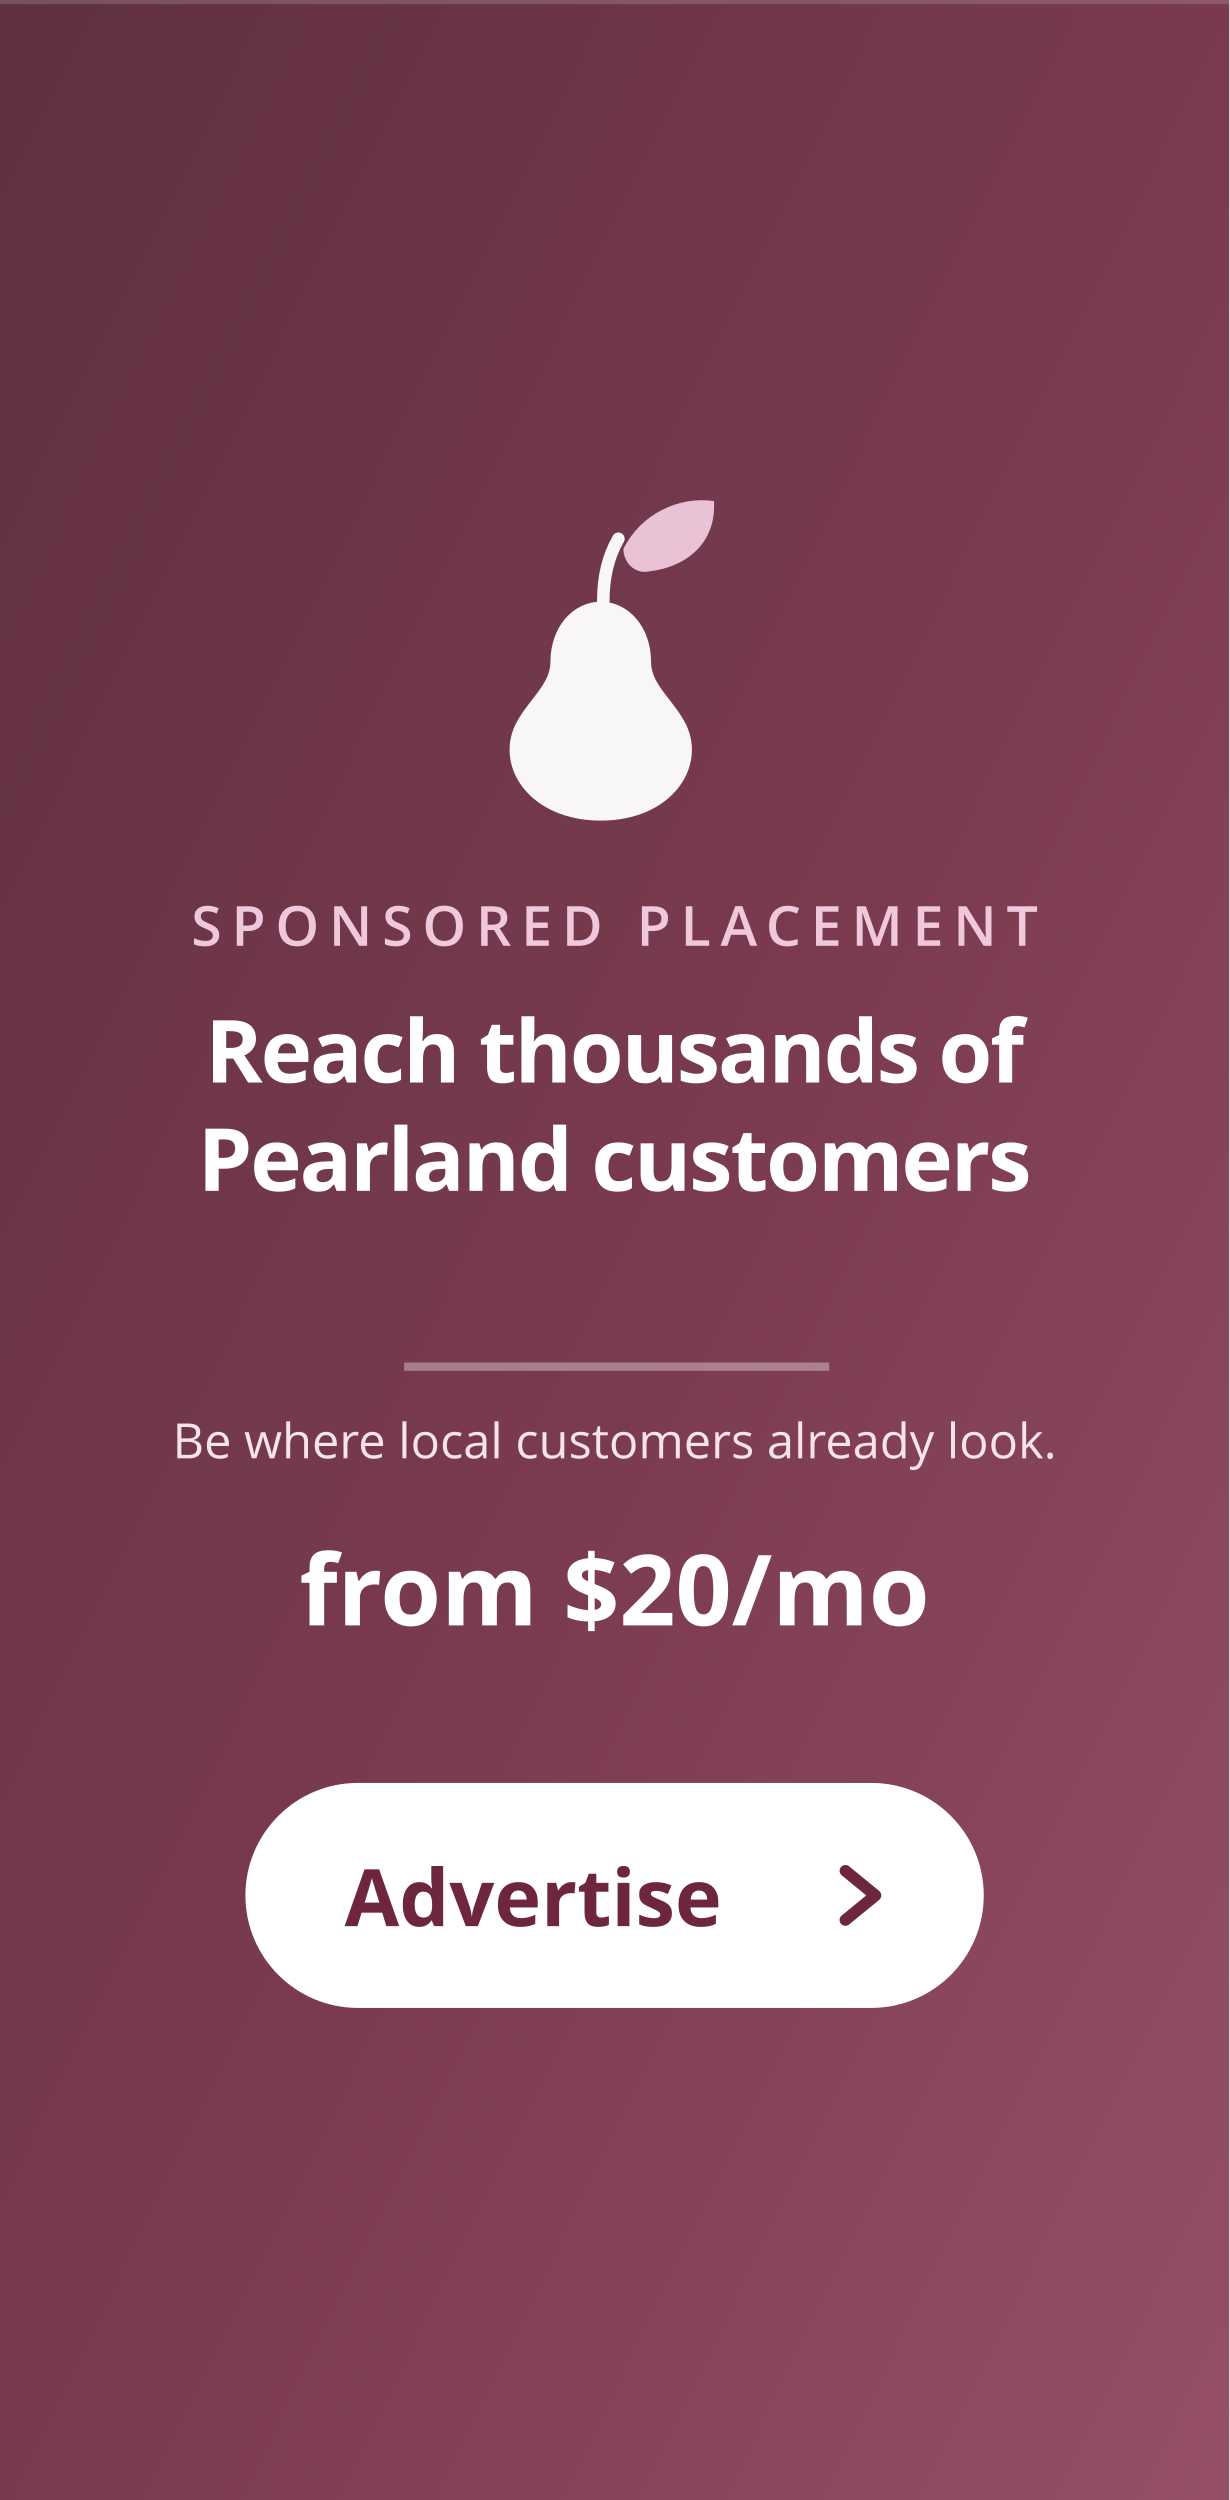
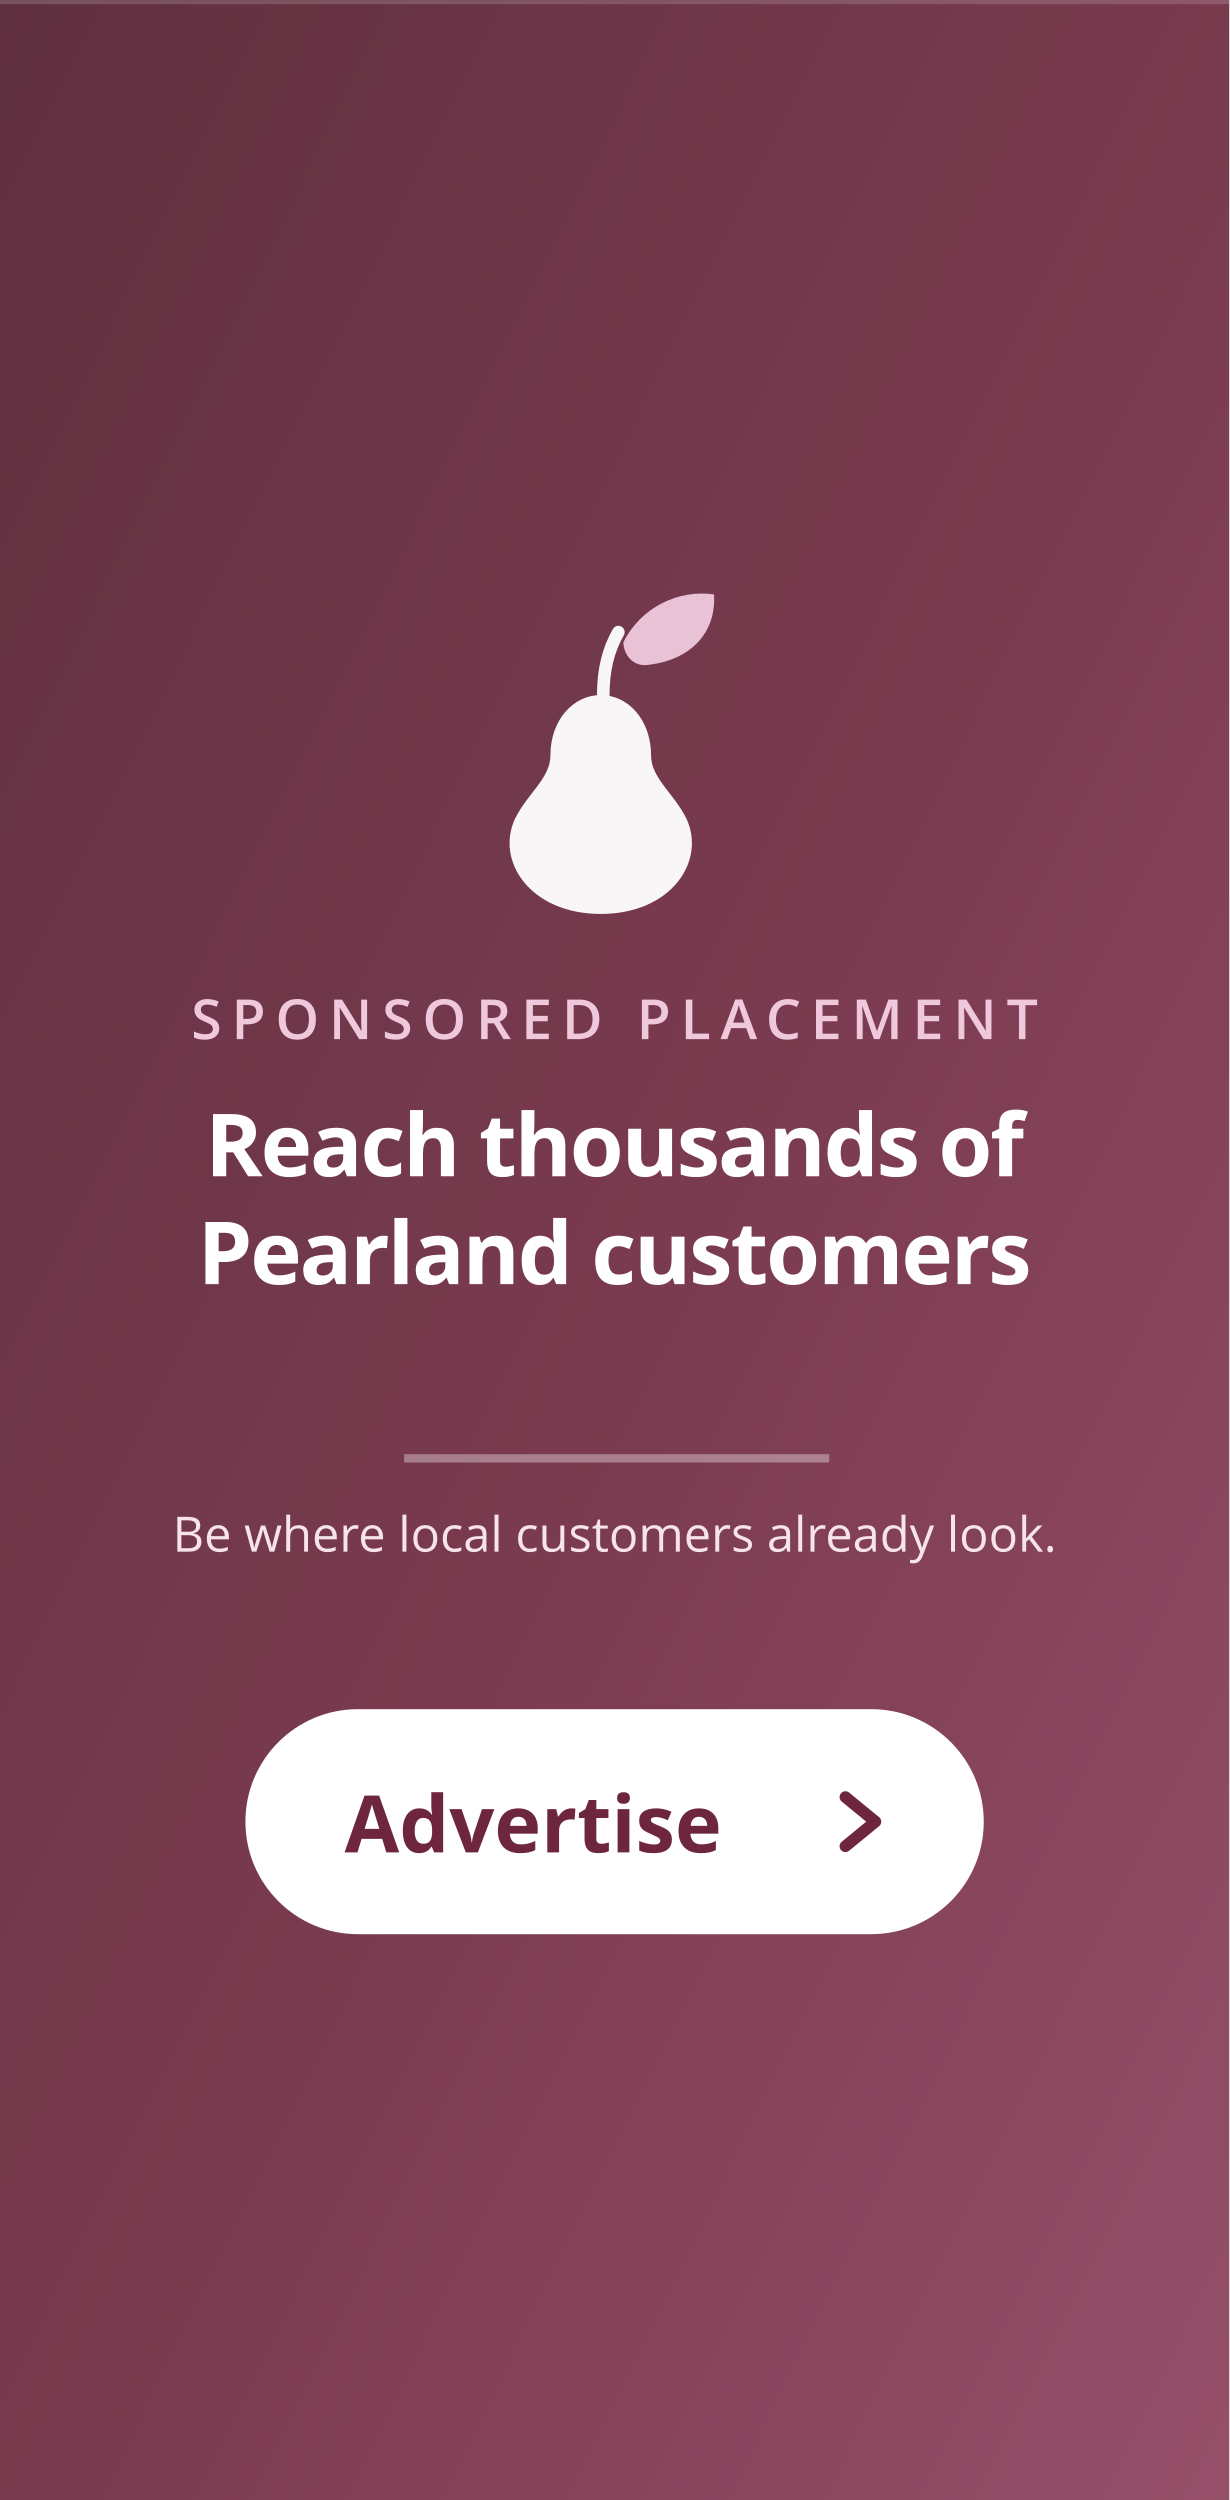
<svg xmlns="http://www.w3.org/2000/svg" viewBox="0 0 295 600" width="295" height="600" role="img" aria-label="Reach thousands of Pearland customers — advertise on Pearland411">
  <defs>
    <linearGradient id="gburgundy295x600" x1="0" y1="0" x2="1" y2="1">
      <stop offset="0" stop-color="#4E1A2B" />
      <stop offset="0.55" stop-color="#6D263D" />
      <stop offset="1" stop-color="#8A3D59" />
    </linearGradient>
  </defs>
  <rect width="295" height="600" fill="url(#gburgundy295x600)" />
  <g opacity="0.10" fill="#FFFFFF">
    <circle cx="266" cy="-72" r="510" />
    <circle cx="18" cy="630" r="372" />
  </g>
  <rect x="0" y="0" width="295" height="1" fill="#FFFFFF" opacity="0.16" />
-   <g transform="translate(147.5 158.6)">
+   <g transform="translate(147.5 181.0)">
    <g transform="scale(0.6039) translate(-5.5 16.5)">
      <g transform="scale(1.0)" opacity="0.95">
        <path d="M0-40c-11 0-20 10-20 24 0 9-9 15-14 25-8 17 6 38 34 38s42-21 34-38c-5-10-14-16-14-25 0-14-9-24-20-24z" fill="#FFFFFF" />
        <path d="M1-40c0-10 2-18 6-25" stroke="#FFFFFF" stroke-width="5" stroke-linecap="round" fill="none" />
        <path d="M9-61c7-14 22-21 36-19 1 15-9 26-26 28-6 1-10-4-10-9z" fill="#F0C8DC" />
      </g>
    </g>
  </g>
-   <text x="147.5" y="227.0" text-anchor="middle" font-family="'Open Sans',system-ui,-apple-system,'Segoe UI',Roboto,Arial,sans-serif" font-size="13.3" font-weight="600" fill="#F0C8DC" letter-spacing="2.36">SPONSORED PLACEMENT</text>
-   <text x="147.5" y="259.8" text-anchor="middle" font-family="'Poppins','Open Sans',system-ui,-apple-system,'Segoe UI',Roboto,Arial,sans-serif" font-size="20.9" font-weight="700" fill="#FFFFFF" letter-spacing="-0.50">Reach thousands of</text>
-   <text x="147.5" y="285.8" text-anchor="middle" font-family="'Poppins','Open Sans',system-ui,-apple-system,'Segoe UI',Roboto,Arial,sans-serif" font-size="20.9" font-weight="700" fill="#FFFFFF" letter-spacing="-0.50">Pearland customers</text>
-   <path d="M97 328h102" stroke="#FFFFFF" stroke-width="2" opacity="0.35" />
-   <text x="147.5" y="350.0" text-anchor="middle" font-family="'Open Sans',system-ui,-apple-system,'Segoe UI',Roboto,Arial,sans-serif" font-size="11.7" font-weight="400" fill="#F6E3EC">Be where local customers already look.</text>
-   <text x="147.5" y="390.1" text-anchor="middle" font-family="'Poppins','Open Sans',system-ui,-apple-system,'Segoe UI',Roboto,Arial,sans-serif" font-size="23.6" font-weight="700" fill="#FFFFFF">from $20/mo</text>
+   <text x="147.5" y="249.4" text-anchor="middle" font-family="'Open Sans',system-ui,-apple-system,'Segoe UI',Roboto,Arial,sans-serif" font-size="13.3" font-weight="600" fill="#F0C8DC" letter-spacing="2.36">SPONSORED PLACEMENT</text>
+   <text x="147.5" y="282.3" text-anchor="middle" font-family="'Poppins','Open Sans',system-ui,-apple-system,'Segoe UI',Roboto,Arial,sans-serif" font-size="20.9" font-weight="700" fill="#FFFFFF" letter-spacing="-0.50">Reach thousands of</text>
+   <text x="147.5" y="308.2" text-anchor="middle" font-family="'Poppins','Open Sans',system-ui,-apple-system,'Segoe UI',Roboto,Arial,sans-serif" font-size="20.9" font-weight="700" fill="#FFFFFF" letter-spacing="-0.50">Pearland customers</text>
+   <path d="M97 350h102" stroke="#FFFFFF" stroke-width="2" opacity="0.35" />
+   <text x="147.5" y="372.4" text-anchor="middle" font-family="'Open Sans',system-ui,-apple-system,'Segoe UI',Roboto,Arial,sans-serif" font-size="11.7" font-weight="400" fill="#F6E3EC">Be where local customers already look.</text>
  <g>
-     <rect x="58.9" y="427.9" width="177.2" height="54.0" rx="27.0" fill="#FFFFFF" />
-     <text x="82.7" y="454.9" dominant-baseline="central" font-family="'Poppins','Open Sans',system-ui,-apple-system,'Segoe UI',Roboto,Arial,sans-serif" font-size="19.0" font-weight="700" fill="#6D263D">Advertise</text>
-     <path d="M202.9 449.0L210.1 454.9L202.9 460.8" fill="none" stroke="#6D263D" stroke-width="2.8" stroke-linecap="round" stroke-linejoin="round" />
+     <rect x="58.9" y="410.2" width="177.2" height="54.0" rx="27.0" fill="#FFFFFF" />
+     <text x="82.7" y="437.2" dominant-baseline="central" font-family="'Poppins','Open Sans',system-ui,-apple-system,'Segoe UI',Roboto,Arial,sans-serif" font-size="19.0" font-weight="700" fill="#6D263D">Advertise</text>
+     <path d="M202.9 431.3L210.1 437.2L202.9 443.1" fill="none" stroke="#6D263D" stroke-width="2.8" stroke-linecap="round" stroke-linejoin="round" />
  </g>
</svg>
